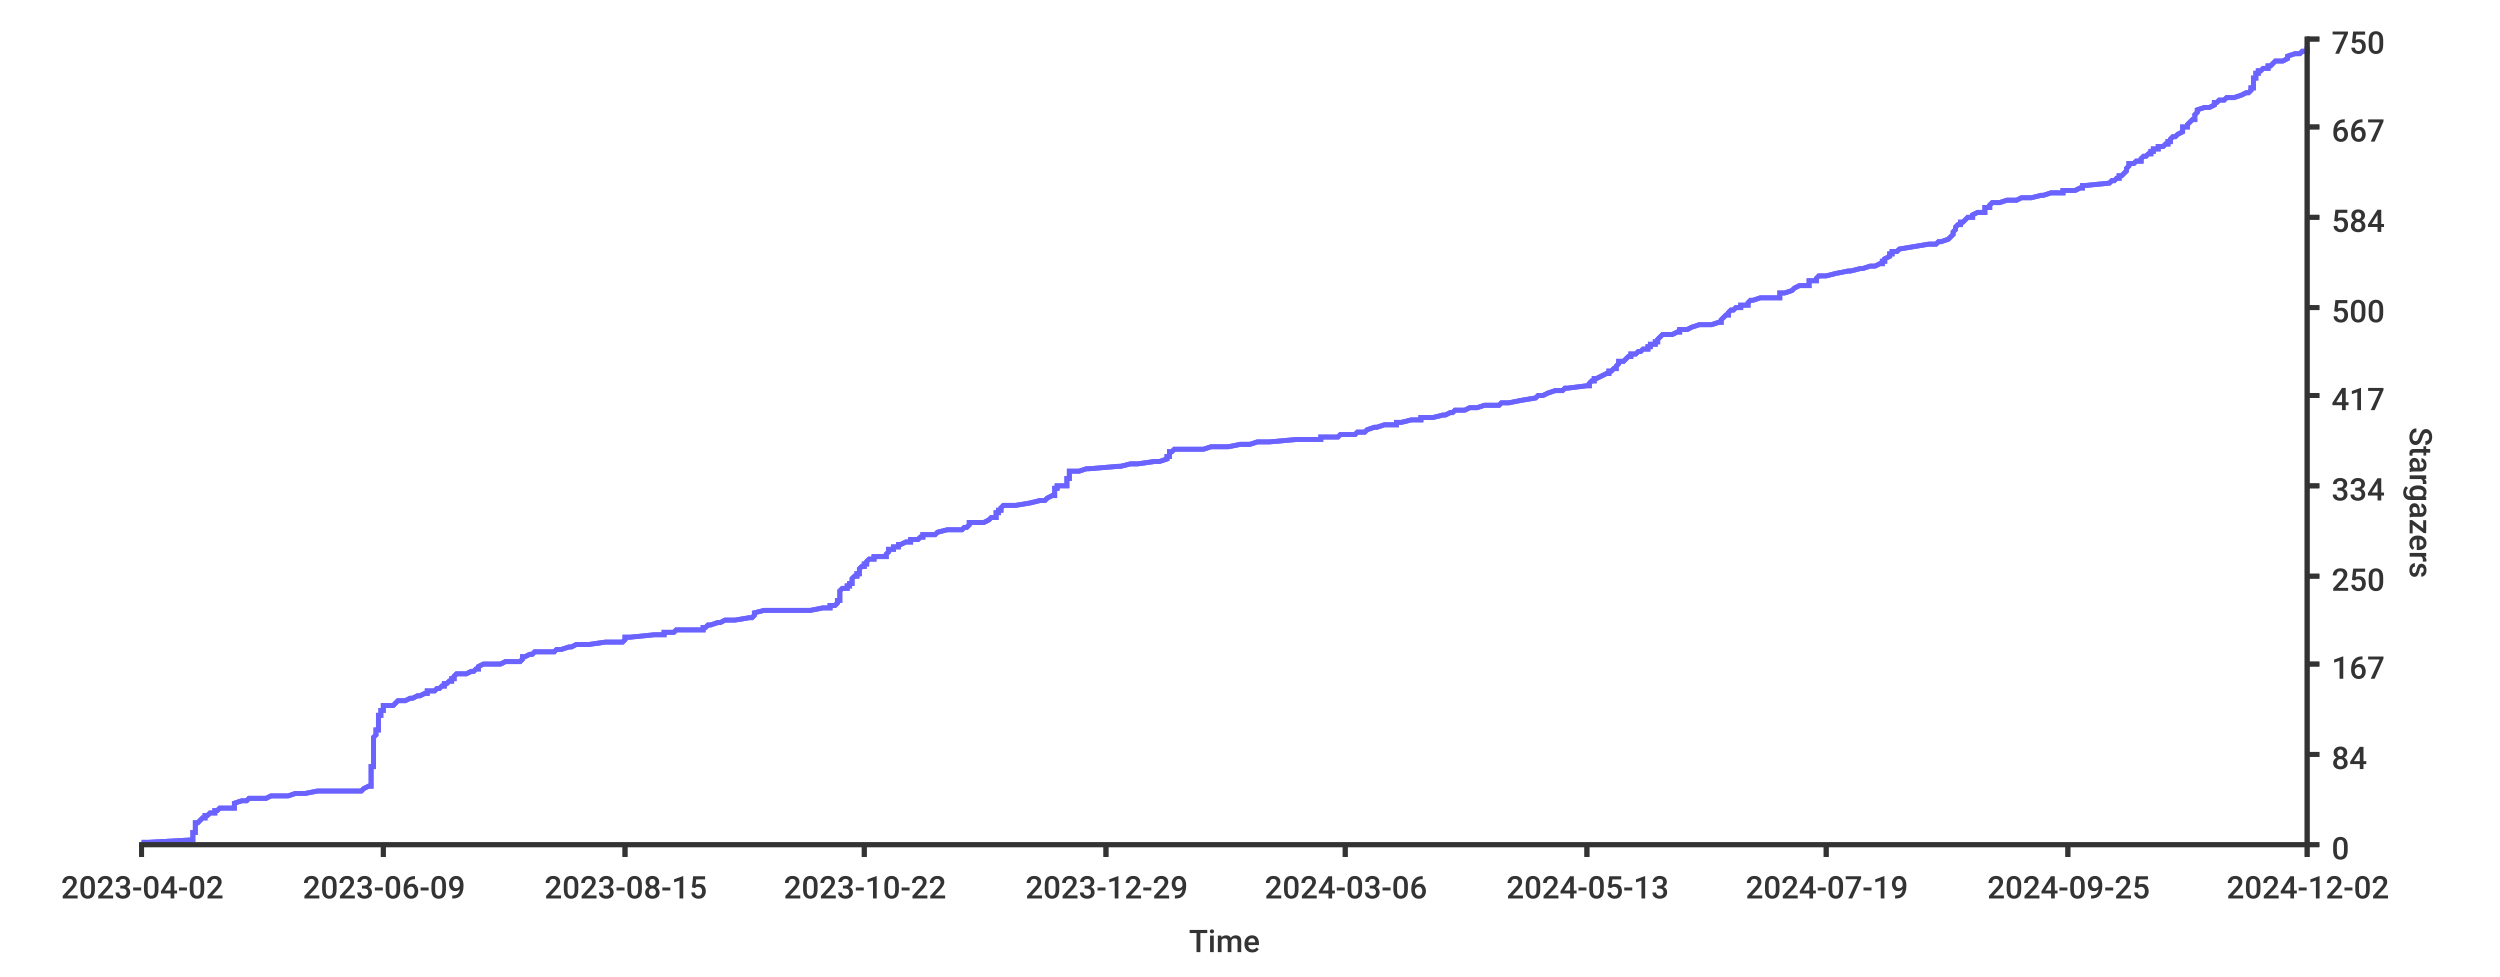
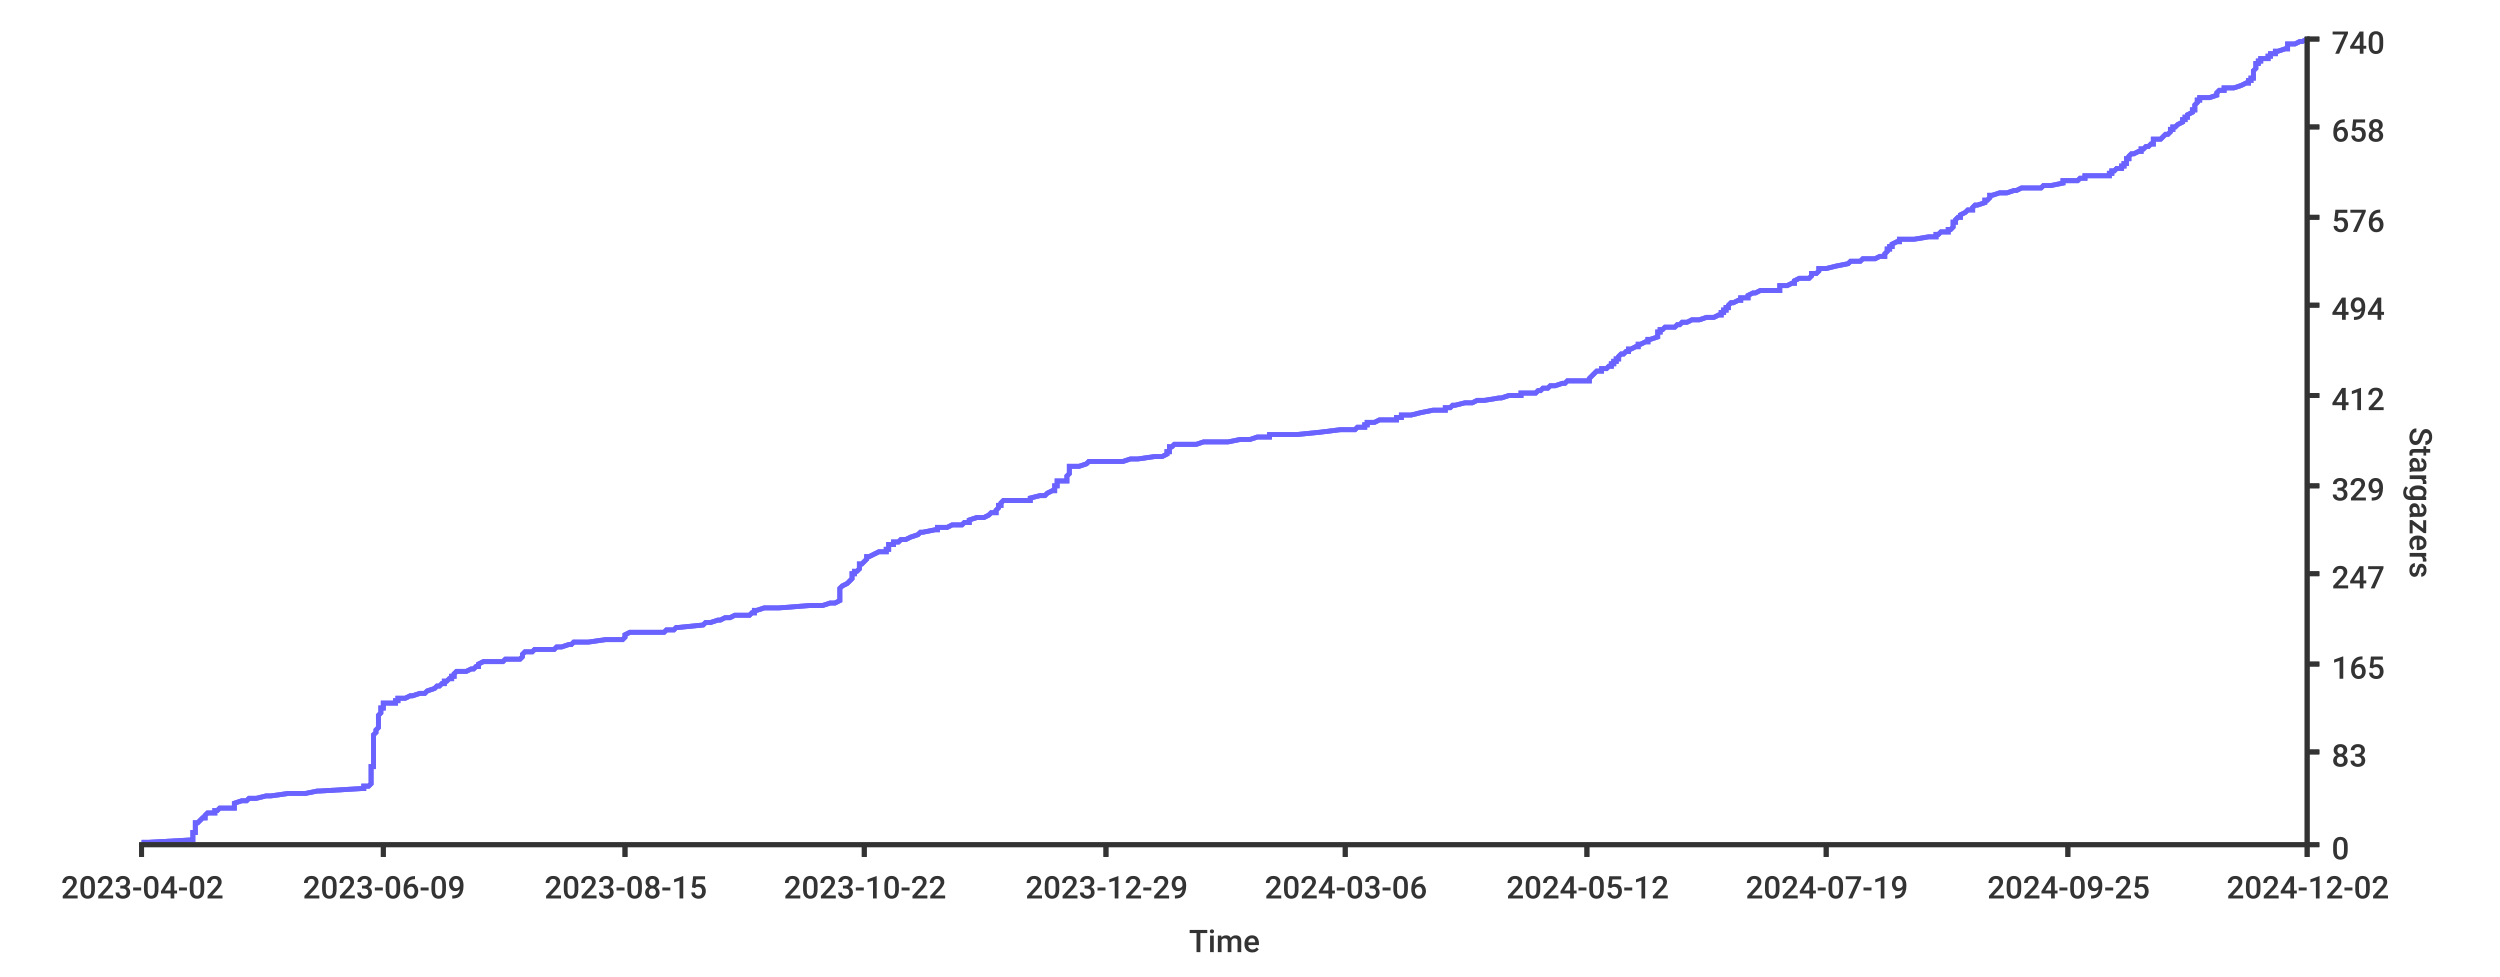
- <svg xmlns="http://www.w3.org/2000/svg" width="1024px" height="400px">
+ <svg xmlns="http://www.w3.org/2000/svg" height="400px" width="1024px">
  <style type="text/css">
path { fill: none; stroke: rgb(51,51,51); }
path.series { stroke: #6b63ff; }
rect.background { fill: rgb(255,255,255); stroke: none; }

text {
	stroke-width: 0;
	stroke: none;
	fill: rgba(51,51,51,1.0);
	font-size: 12.8px;
	font-family: 'Roboto Medium', sans-serif;
}
</style>
-   <rect width="1024px" height="400px" class="background" rx="8" x="0" y="0" />
-   <rect x="0" y="0" width="1024px" height="400px" class="background" rx="8" />
-   <path stroke-width="2" class="series" d="M 58 345 L 61 345 L 79 344 L 79 344 L 79 343 L 79 343 L 79 342 L 79 342 L 79 342 L 79 341 L 80 341 L 80 340 L 80 340 L 80 339 L 80 339 L 80 338 L 80 338 L 80 338 L 80 337 L 81 337 L 82 336 L 82 336 L 83 335 L 84 335 L 84 335 L 84 334 L 85 334 L 86 333 L 88 333 L 88 332 L 89 332 L 90 331 L 96 331 L 96 331 L 96 330 L 96 330 L 96 329 L 96 329 L 99 328 L 101 328 L 102 327 L 104 327 L 109 327 L 111 326 L 118 326 L 121 325 L 125 325 L 130 324 L 131 324 L 148 324 L 149 323 L 149 323 L 151 322 L 152 322 L 152 321 L 152 321 L 152 320 L 152 320 L 152 320 L 152 319 L 152 319 L 152 318 L 152 318 L 152 317 L 152 317 L 152 316 L 152 316 L 152 316 L 152 315 L 152 315 L 152 314 L 153 314 L 153 313 L 153 313 L 153 313 L 153 312 L 153 312 L 153 311 L 153 311 L 153 310 L 153 310 L 153 309 L 153 309 L 153 309 L 153 308 L 153 308 L 153 307 L 153 307 L 153 306 L 153 306 L 153 305 L 153 305 L 153 305 L 153 304 L 153 304 L 153 303 L 153 303 L 153 302 L 153 302 L 153 302 L 154 301 L 154 301 L 154 300 L 154 300 L 154 299 L 155 299 L 155 298 L 155 298 L 155 298 L 155 297 L 155 297 L 155 296 L 155 296 L 155 295 L 155 295 L 155 294 L 155 294 L 155 294 L 155 293 L 156 293 L 156 292 L 156 292 L 156 291 L 156 291 L 157 291 L 157 290 L 157 290 L 157 289 L 161 289 L 162 288 L 162 288 L 163 287 L 163 287 L 166 287 L 168 286 L 169 286 L 171 285 L 172 285 L 174 284 L 175 284 L 175 283 L 178 283 L 178 283 L 179 282 L 180 282 L 181 281 L 182 281 L 182 280 L 182 280 L 183 280 L 184 279 L 185 279 L 185 278 L 186 278 L 186 277 L 186 277 L 187 276 L 189 276 L 191 276 L 193 275 L 194 275 L 195 274 L 196 274 L 196 273 L 196 273 L 198 272 L 205 272 L 205 272 L 207 271 L 213 271 L 214 270 L 214 270 L 214 269 L 214 269 L 215 269 L 217 268 L 218 268 L 219 267 L 227 267 L 228 266 L 230 266 L 233 265 L 234 265 L 234 265 L 236 264 L 241 264 L 248 263 L 255 263 L 256 262 L 256 262 L 256 261 L 256 261 L 258 261 L 268 260 L 272 260 L 272 259 L 276 259 L 277 258 L 278 258 L 288 258 L 288 257 L 289 257 L 290 256 L 291 256 L 294 255 L 295 255 L 297 254 L 299 254 L 301 254 L 307 253 L 308 253 L 309 252 L 309 252 L 309 251 L 309 251 L 313 250 L 319 250 L 332 250 L 337 249 L 340 249 L 340 248 L 342 248 L 343 247 L 343 247 L 343 247 L 343 246 L 344 246 L 344 245 L 344 245 L 344 244 L 344 244 L 344 243 L 344 243 L 344 243 L 344 242 L 344 242 L 345 241 L 347 241 L 347 240 L 348 240 L 348 239 L 348 239 L 349 239 L 349 238 L 349 238 L 349 237 L 349 237 L 350 236 L 350 236 L 351 236 L 351 235 L 352 235 L 352 234 L 352 234 L 352 233 L 352 233 L 353 232 L 354 232 L 354 232 L 354 231 L 355 231 L 355 230 L 355 230 L 356 229 L 358 229 L 358 228 L 360 228 L 363 228 L 363 227 L 363 227 L 364 226 L 364 226 L 364 225 L 364 225 L 366 225 L 366 224 L 368 224 L 368 223 L 369 223 L 371 222 L 373 222 L 373 221 L 376 221 L 376 221 L 377 220 L 378 220 L 378 219 L 383 219 L 384 218 L 384 218 L 388 217 L 390 217 L 394 217 L 395 216 L 396 216 L 397 215 L 397 215 L 397 214 L 400 214 L 403 214 L 405 213 L 405 213 L 406 212 L 408 212 L 408 211 L 408 211 L 408 210 L 408 210 L 409 210 L 409 209 L 410 209 L 410 208 L 410 208 L 411 207 L 416 207 L 422 206 L 422 206 L 422 206 L 426 205 L 428 205 L 429 204 L 429 204 L 431 203 L 432 203 L 432 203 L 432 202 L 432 202 L 432 201 L 432 201 L 432 200 L 433 200 L 433 199 L 434 199 L 437 199 L 437 198 L 437 198 L 437 197 L 437 197 L 437 196 L 438 196 L 438 195 L 438 195 L 438 195 L 438 194 L 438 194 L 438 193 L 442 193 L 445 192 L 445 192 L 446 192 L 458 191 L 459 191 L 463 190 L 466 190 L 473 189 L 475 189 L 478 188 L 478 188 L 478 188 L 478 187 L 479 187 L 479 186 L 479 186 L 479 185 L 480 185 L 481 184 L 490 184 L 493 184 L 496 183 L 503 183 L 508 182 L 512 182 L 515 181 L 520 181 L 520 181 L 531 180 L 541 180 L 541 179 L 548 179 L 549 178 L 555 178 L 556 177 L 559 177 L 559 177 L 560 176 L 560 176 L 563 175 L 564 175 L 567 174 L 572 174 L 572 173 L 574 173 L 574 173 L 578 172 L 582 172 L 582 171 L 587 171 L 591 170 L 592 170 L 592 170 L 594 169 L 595 169 L 596 168 L 600 168 L 602 167 L 605 167 L 608 166 L 608 166 L 614 166 L 615 165 L 618 165 L 623 164 L 623 164 L 629 163 L 629 163 L 630 162 L 631 162 L 632 162 L 634 161 L 634 161 L 637 160 L 640 160 L 641 159 L 641 159 L 642 159 L 650 158 L 651 158 L 651 157 L 651 157 L 652 156 L 653 156 L 653 155 L 653 155 L 654 155 L 656 154 L 656 154 L 658 153 L 659 153 L 659 152 L 660 152 L 661 151 L 661 151 L 662 151 L 662 150 L 662 150 L 663 149 L 663 149 L 663 148 L 664 148 L 665 148 L 666 147 L 666 147 L 667 146 L 668 146 L 668 145 L 670 145 L 671 144 L 671 144 L 672 144 L 673 143 L 675 143 L 675 142 L 676 142 L 676 141 L 678 141 L 678 140 L 678 140 L 679 140 L 679 139 L 679 139 L 680 138 L 680 138 L 681 137 L 682 137 L 685 137 L 687 136 L 688 136 L 688 135 L 691 135 L 693 134 L 693 134 L 696 133 L 699 133 L 701 133 L 704 132 L 705 132 L 705 131 L 705 131 L 706 130 L 706 130 L 707 129 L 707 129 L 708 129 L 708 128 L 708 128 L 709 127 L 710 127 L 711 126 L 711 126 L 713 126 L 713 125 L 716 125 L 716 124 L 716 124 L 717 123 L 718 123 L 721 122 L 724 122 L 729 122 L 729 121 L 729 121 L 729 120 L 731 120 L 734 119 L 734 119 L 735 118 L 735 118 L 735 118 L 737 117 L 741 117 L 741 116 L 741 116 L 741 115 L 744 115 L 744 115 L 744 114 L 744 114 L 745 113 L 748 113 L 752 112 L 752 112 L 757 111 L 757 111 L 758 111 L 762 110 L 763 110 L 766 109 L 768 109 L 770 108 L 771 108 L 771 107 L 772 107 L 772 107 L 772 106 L 772 106 L 774 105 L 774 105 L 774 104 L 775 104 L 775 104 L 775 103 L 777 103 L 778 102 L 778 102 L 784 101 L 784 101 L 790 100 L 793 100 L 793 100 L 794 99 L 795 99 L 798 98 L 798 98 L 799 97 L 799 97 L 800 96 L 800 96 L 800 96 L 800 95 L 800 95 L 801 94 L 801 94 L 801 93 L 801 93 L 802 92 L 803 92 L 803 92 L 803 91 L 804 91 L 805 90 L 805 90 L 806 89 L 807 89 L 808 89 L 808 88 L 808 88 L 810 87 L 813 87 L 813 86 L 813 86 L 813 85 L 813 85 L 815 85 L 815 84 L 815 84 L 816 83 L 819 83 L 822 82 L 825 82 L 826 82 L 828 81 L 832 81 L 836 80 L 837 80 L 840 79 L 845 79 L 845 78 L 845 78 L 850 78 L 852 77 L 853 77 L 853 76 L 854 76 L 864 75 L 864 75 L 865 74 L 865 74 L 866 74 L 867 73 L 868 73 L 868 72 L 869 72 L 870 71 L 870 71 L 870 71 L 871 70 L 871 70 L 871 69 L 871 69 L 872 68 L 872 68 L 872 67 L 873 67 L 874 67 L 875 66 L 877 66 L 877 65 L 877 65 L 878 64 L 879 64 L 880 63 L 880 63 L 881 63 L 881 62 L 882 62 L 882 61 L 884 61 L 884 60 L 886 60 L 886 60 L 887 59 L 888 59 L 888 58 L 889 58 L 889 57 L 889 57 L 890 56 L 890 56 L 891 56 L 892 55 L 892 55 L 894 54 L 894 54 L 894 53 L 894 53 L 894 52 L 895 52 L 896 52 L 896 51 L 896 51 L 897 50 L 897 50 L 898 49 L 898 49 L 899 49 L 899 48 L 899 48 L 899 47 L 899 47 L 900 46 L 900 46 L 900 45 L 900 45 L 900 45 L 903 44 L 905 44 L 907 43 L 907 43 L 907 42 L 908 42 L 909 41 L 910 41 L 911 41 L 912 40 L 915 40 L 918 39 L 918 39 L 920 38 L 921 38 L 921 38 L 922 37 L 922 37 L 922 36 L 923 36 L 923 35 L 923 35 L 923 34 L 923 34 L 923 34 L 923 33 L 923 33 L 923 32 L 924 32 L 924 31 L 924 31 L 924 30 L 925 30 L 925 30 L 925 29 L 926 29 L 927 28 L 929 28 L 929 27 L 930 27 L 930 27 L 931 26 L 931 26 L 932 25 L 935 25 L 937 24 L 937 24 L 937 23 L 937 23 L 937 23 L 940 22 L 942 22 L 943 21 L 945 21 L 945 20 L 945 20 L 945 19" />
-   <path d="M 58 345 L 61 345 L 79 344 L 79 344 L 79 343 L 79 343 L 79 342 L 79 342 L 79 342 L 79 341 L 80 341 L 80 340 L 80 340 L 80 339 L 80 339 L 80 338 L 80 338 L 80 338 L 80 337 L 81 337 L 82 336 L 82 336 L 83 335 L 84 335 L 84 335 L 84 334 L 85 334 L 86 333 L 88 333 L 88 332 L 89 332 L 90 331 L 96 331 L 96 331 L 96 330 L 96 330 L 96 329 L 96 329 L 99 328 L 101 328 L 102 327 L 104 327 L 109 327 L 111 326 L 118 326 L 121 325 L 125 325 L 130 324 L 131 324 L 148 324 L 149 323 L 149 323 L 151 322 L 152 322 L 152 321 L 152 321 L 152 320 L 152 320 L 152 320 L 152 319 L 152 319 L 152 318 L 152 318 L 152 317 L 152 317 L 152 316 L 152 316 L 152 316 L 152 315 L 152 315 L 152 314 L 153 314 L 153 313 L 153 313 L 153 313 L 153 312 L 153 312 L 153 311 L 153 311 L 153 310 L 153 310 L 153 309 L 153 309 L 153 309 L 153 308 L 153 308 L 153 307 L 153 307 L 153 306 L 153 306 L 153 305 L 153 305 L 153 305 L 153 304 L 153 304 L 153 303 L 153 303 L 153 302 L 153 302 L 153 302 L 154 301 L 154 301 L 154 300 L 154 300 L 154 299 L 155 299 L 155 298 L 155 298 L 155 298 L 155 297 L 155 297 L 155 296 L 155 296 L 155 295 L 155 295 L 155 294 L 155 294 L 155 294 L 155 293 L 156 293 L 156 292 L 156 292 L 156 291 L 156 291 L 157 291 L 157 290 L 157 290 L 157 289 L 161 289 L 162 288 L 162 288 L 163 287 L 163 287 L 166 287 L 168 286 L 169 286 L 171 285 L 172 285 L 174 284 L 175 284 L 175 283 L 178 283 L 178 283 L 179 282 L 180 282 L 181 281 L 182 281 L 182 280 L 182 280 L 183 280 L 184 279 L 185 279 L 185 278 L 186 278 L 186 277 L 186 277 L 187 276 L 189 276 L 191 276 L 193 275 L 194 275 L 195 274 L 196 274 L 196 273 L 196 273 L 198 272 L 205 272 L 205 272 L 207 271 L 213 271 L 214 270 L 214 270 L 214 269 L 214 269 L 215 269 L 217 268 L 218 268 L 219 267 L 227 267 L 228 266 L 230 266 L 233 265 L 234 265 L 234 265 L 236 264 L 241 264 L 248 263 L 255 263 L 256 262 L 256 262 L 256 261 L 256 261 L 258 261 L 268 260 L 272 260 L 272 259 L 276 259 L 277 258 L 278 258 L 288 258 L 288 257 L 289 257 L 290 256 L 291 256 L 294 255 L 295 255 L 297 254 L 299 254 L 301 254 L 307 253 L 308 253 L 309 252 L 309 252 L 309 251 L 309 251 L 313 250 L 319 250 L 332 250 L 337 249 L 340 249 L 340 248 L 342 248 L 343 247 L 343 247 L 343 247 L 343 246 L 344 246 L 344 245 L 344 245 L 344 244 L 344 244 L 344 243 L 344 243 L 344 243 L 344 242 L 344 242 L 345 241 L 347 241 L 347 240 L 348 240 L 348 239 L 348 239 L 349 239 L 349 238 L 349 238 L 349 237 L 349 237 L 350 236 L 350 236 L 351 236 L 351 235 L 352 235 L 352 234 L 352 234 L 352 233 L 352 233 L 353 232 L 354 232 L 354 232 L 354 231 L 355 231 L 355 230 L 355 230 L 356 229 L 358 229 L 358 228 L 360 228 L 363 228 L 363 227 L 363 227 L 364 226 L 364 226 L 364 225 L 364 225 L 366 225 L 366 224 L 368 224 L 368 223 L 369 223 L 371 222 L 373 222 L 373 221 L 376 221 L 376 221 L 377 220 L 378 220 L 378 219 L 383 219 L 384 218 L 384 218 L 388 217 L 390 217 L 394 217 L 395 216 L 396 216 L 397 215 L 397 215 L 397 214 L 400 214 L 403 214 L 405 213 L 405 213 L 406 212 L 408 212 L 408 211 L 408 211 L 408 210 L 408 210 L 409 210 L 409 209 L 410 209 L 410 208 L 410 208 L 411 207 L 416 207 L 422 206 L 422 206 L 422 206 L 426 205 L 428 205 L 429 204 L 429 204 L 431 203 L 432 203 L 432 203 L 432 202 L 432 202 L 432 201 L 432 201 L 432 200 L 433 200 L 433 199 L 434 199 L 437 199 L 437 198 L 437 198 L 437 197 L 437 197 L 437 196 L 438 196 L 438 195 L 438 195 L 438 195 L 438 194 L 438 194 L 438 193 L 442 193 L 445 192 L 445 192 L 446 192 L 458 191 L 459 191 L 463 190 L 466 190 L 473 189 L 475 189 L 478 188 L 478 188 L 478 188 L 478 187 L 479 187 L 479 186 L 479 186 L 479 185 L 480 185 L 481 184 L 490 184 L 493 184 L 496 183 L 503 183 L 508 182 L 512 182 L 515 181 L 520 181 L 520 181 L 531 180 L 541 180 L 541 179 L 548 179 L 549 178 L 555 178 L 556 177 L 559 177 L 559 177 L 560 176 L 560 176 L 563 175 L 564 175 L 567 174 L 572 174 L 572 173 L 574 173 L 574 173 L 578 172 L 582 172 L 582 171 L 587 171 L 591 170 L 592 170 L 592 170 L 594 169 L 595 169 L 596 168 L 600 168 L 602 167 L 605 167 L 608 166 L 608 166 L 614 166 L 615 165 L 618 165 L 623 164 L 623 164 L 629 163 L 629 163 L 630 162 L 631 162 L 632 162 L 634 161 L 634 161 L 637 160 L 640 160 L 641 159 L 641 159 L 642 159 L 650 158 L 651 158 L 651 157 L 651 157 L 652 156 L 653 156 L 653 155 L 653 155 L 654 155 L 656 154 L 656 154 L 658 153 L 659 153 L 659 152 L 660 152 L 661 151 L 661 151 L 662 151 L 662 150 L 662 150 L 663 149 L 663 149 L 663 148 L 664 148 L 665 148 L 666 147 L 666 147 L 667 146 L 668 146 L 668 145 L 670 145 L 671 144 L 671 144 L 672 144 L 673 143 L 675 143 L 675 142 L 676 142 L 676 141 L 678 141 L 678 140 L 678 140 L 679 140 L 679 139 L 679 139 L 680 138 L 680 138 L 681 137 L 682 137 L 685 137 L 687 136 L 688 136 L 688 135 L 691 135 L 693 134 L 693 134 L 696 133 L 699 133 L 701 133 L 704 132 L 705 132 L 705 131 L 705 131 L 706 130 L 706 130 L 707 129 L 707 129 L 708 129 L 708 128 L 708 128 L 709 127 L 710 127 L 711 126 L 711 126 L 713 126 L 713 125 L 716 125 L 716 124 L 716 124 L 717 123 L 718 123 L 721 122 L 724 122 L 729 122 L 729 121 L 729 121 L 729 120 L 731 120 L 734 119 L 734 119 L 735 118 L 735 118 L 735 118 L 737 117 L 741 117 L 741 116 L 741 116 L 741 115 L 744 115 L 744 115 L 744 114 L 744 114 L 745 113 L 748 113 L 752 112 L 752 112 L 757 111 L 757 111 L 758 111 L 762 110 L 763 110 L 766 109 L 768 109 L 770 108 L 771 108 L 771 107 L 772 107 L 772 107 L 772 106 L 772 106 L 774 105 L 774 105 L 774 104 L 775 104 L 775 104 L 775 103 L 777 103 L 778 102 L 778 102 L 784 101 L 784 101 L 790 100 L 793 100 L 793 100 L 794 99 L 795 99 L 798 98 L 798 98 L 799 97 L 799 97 L 800 96 L 800 96 L 800 96 L 800 95 L 800 95 L 801 94 L 801 94 L 801 93 L 801 93 L 802 92 L 803 92 L 803 92 L 803 91 L 804 91 L 805 90 L 805 90 L 806 89 L 807 89 L 808 89 L 808 88 L 808 88 L 810 87 L 813 87 L 813 86 L 813 86 L 813 85 L 813 85 L 815 85 L 815 84 L 815 84 L 816 83 L 819 83 L 822 82 L 825 82 L 826 82 L 828 81 L 832 81 L 836 80 L 837 80 L 840 79 L 845 79 L 845 78 L 845 78 L 850 78 L 852 77 L 853 77 L 853 76 L 854 76 L 864 75 L 864 75 L 865 74 L 865 74 L 866 74 L 867 73 L 868 73 L 868 72 L 869 72 L 870 71 L 870 71 L 870 71 L 871 70 L 871 70 L 871 69 L 871 69 L 872 68 L 872 68 L 872 67 L 873 67 L 874 67 L 875 66 L 877 66 L 877 65 L 877 65 L 878 64 L 879 64 L 880 63 L 880 63 L 881 63 L 881 62 L 882 62 L 882 61 L 884 61 L 884 60 L 886 60 L 886 60 L 887 59 L 888 59 L 888 58 L 889 58 L 889 57 L 889 57 L 890 56 L 890 56 L 891 56 L 892 55 L 892 55 L 894 54 L 894 54 L 894 53 L 894 53 L 894 52 L 895 52 L 896 52 L 896 51 L 896 51 L 897 50 L 897 50 L 898 49 L 898 49 L 899 49 L 899 48 L 899 48 L 899 47 L 899 47 L 900 46 L 900 46 L 900 45 L 900 45 L 900 45 L 903 44 L 905 44 L 907 43 L 907 43 L 907 42 L 908 42 L 909 41 L 910 41 L 911 41 L 912 40 L 915 40 L 918 39 L 918 39 L 920 38 L 921 38 L 921 38 L 922 37 L 922 37 L 922 36 L 923 36 L 923 35 L 923 35 L 923 34 L 923 34 L 923 34 L 923 33 L 923 33 L 923 32 L 924 32 L 924 31 L 924 31 L 924 30 L 925 30 L 925 30 L 925 29 L 926 29 L 927 28 L 929 28 L 929 27 L 930 27 L 930 27 L 931 26 L 931 26 L 932 25 L 935 25 L 937 24 L 937 24 L 937 23 L 937 23 L 937 23 L 940 22 L 942 22 L 943 21 L 945 21 L 945 20 L 945 20 L 945 19" stroke-width="2" class="series" />
+   <rect height="400px" class="background" rx="8" x="0" y="0" width="1024px" />
+   <rect height="400px" class="background" rx="8" x="0" y="0" width="1024px" />
+   <path class="series" d="M 58 345 L 61 345 L 79 344 L 79 344 L 79 343 L 79 343 L 79 342 L 79 342 L 79 341 L 79 341 L 80 341 L 80 340 L 80 340 L 80 339 L 80 339 L 80 338 L 80 338 L 80 337 L 80 337 L 81 337 L 82 336 L 82 336 L 83 335 L 84 335 L 84 334 L 84 334 L 85 333 L 86 333 L 88 333 L 88 332 L 89 332 L 90 331 L 96 331 L 96 330 L 96 330 L 96 329 L 96 329 L 96 329 L 99 328 L 101 328 L 102 327 L 105 327 L 109 326 L 111 326 L 118 325 L 121 325 L 125 325 L 130 324 L 131 324 L 148 323 L 149 323 L 149 322 L 151 322 L 152 321 L 152 321 L 152 321 L 152 320 L 152 320 L 152 319 L 152 319 L 152 318 L 152 318 L 152 317 L 152 317 L 152 317 L 152 316 L 152 316 L 152 315 L 152 315 L 152 314 L 153 314 L 153 313 L 153 313 L 153 313 L 153 312 L 153 312 L 153 311 L 153 311 L 153 310 L 153 310 L 153 309 L 153 309 L 153 308 L 153 308 L 153 308 L 153 307 L 153 307 L 153 306 L 153 306 L 153 305 L 153 305 L 153 304 L 153 304 L 153 304 L 153 303 L 153 303 L 153 302 L 153 302 L 153 301 L 153 301 L 154 300 L 154 300 L 154 300 L 154 299 L 154 299 L 155 298 L 155 298 L 155 297 L 155 297 L 155 296 L 155 296 L 155 296 L 155 295 L 155 295 L 155 294 L 155 294 L 155 293 L 155 293 L 156 292 L 156 292 L 156 292 L 156 291 L 156 291 L 156 290 L 157 290 L 157 289 L 157 289 L 157 288 L 161 288 L 162 288 L 162 287 L 163 287 L 163 286 L 166 286 L 168 285 L 169 285 L 172 284 L 172 284 L 174 284 L 175 283 L 175 283 L 178 282 L 178 282 L 179 281 L 180 281 L 181 280 L 182 280 L 182 280 L 182 279 L 183 279 L 184 278 L 185 278 L 185 277 L 186 277 L 186 276 L 186 276 L 187 275 L 189 275 L 191 275 L 193 274 L 194 274 L 195 273 L 196 273 L 196 272 L 196 272 L 198 271 L 205 271 L 206 271 L 207 270 L 213 270 L 214 269 L 214 269 L 214 268 L 214 268 L 215 267 L 217 267 L 218 267 L 219 266 L 227 266 L 228 265 L 230 265 L 233 264 L 234 264 L 235 263 L 236 263 L 241 263 L 248 262 L 255 262 L 256 261 L 256 261 L 256 260 L 256 260 L 258 259 L 268 259 L 272 259 L 273 258 L 276 258 L 277 257 L 278 257 L 288 256 L 288 256 L 289 255 L 290 255 L 291 255 L 294 254 L 295 254 L 297 253 L 299 253 L 301 252 L 307 252 L 308 251 L 309 251 L 309 251 L 309 250 L 310 250 L 313 249 L 319 249 L 332 248 L 337 248 L 340 247 L 340 247 L 342 247 L 344 246 L 344 246 L 344 245 L 344 245 L 344 244 L 344 244 L 344 243 L 344 243 L 344 242 L 344 242 L 344 242 L 344 241 L 344 241 L 345 240 L 345 240 L 347 239 L 347 239 L 348 238 L 348 238 L 348 238 L 349 237 L 349 237 L 349 236 L 349 236 L 349 235 L 350 235 L 350 234 L 351 234 L 351 234 L 352 233 L 352 233 L 352 232 L 352 232 L 352 231 L 353 231 L 354 230 L 354 230 L 354 230 L 355 229 L 355 229 L 355 228 L 356 228 L 358 227 L 358 227 L 360 226 L 363 226 L 363 226 L 363 225 L 364 225 L 364 224 L 364 224 L 364 223 L 366 223 L 366 222 L 368 222 L 368 222 L 369 221 L 371 221 L 373 220 L 373 220 L 376 219 L 376 219 L 377 218 L 378 218 L 378 218 L 383 217 L 384 217 L 384 216 L 388 216 L 390 215 L 394 215 L 395 214 L 396 214 L 397 214 L 397 213 L 397 213 L 400 212 L 403 212 L 405 211 L 405 211 L 406 210 L 408 210 L 408 209 L 408 209 L 408 209 L 409 208 L 409 208 L 409 207 L 410 207 L 410 206 L 410 206 L 411 205 L 416 205 L 422 205 L 422 204 L 422 204 L 426 203 L 428 203 L 429 202 L 429 202 L 431 201 L 432 201 L 432 201 L 432 200 L 432 200 L 432 199 L 433 199 L 433 198 L 433 198 L 433 197 L 434 197 L 437 197 L 437 196 L 437 196 L 437 195 L 437 195 L 438 194 L 438 194 L 438 193 L 438 193 L 438 193 L 438 192 L 438 192 L 438 191 L 442 191 L 445 190 L 445 190 L 446 189 L 458 189 L 460 189 L 463 188 L 466 188 L 473 187 L 476 187 L 478 186 L 478 186 L 478 185 L 478 185 L 479 185 L 479 184 L 479 184 L 479 183 L 480 183 L 481 182 L 490 182 L 493 181 L 496 181 L 503 181 L 508 180 L 512 180 L 515 179 L 520 179 L 520 178 L 531 178 L 541 177 L 541 177 L 549 176 L 549 176 L 555 176 L 556 175 L 559 175 L 559 174 L 560 174 L 560 173 L 563 173 L 565 172 L 567 172 L 572 172 L 572 171 L 574 171 L 574 170 L 578 170 L 582 169 L 582 169 L 587 168 L 591 168 L 592 168 L 592 167 L 594 167 L 595 166 L 596 166 L 600 165 L 603 165 L 605 164 L 608 164 L 608 164 L 614 163 L 615 163 L 618 162 L 623 162 L 623 161 L 629 161 L 630 160 L 630 160 L 631 160 L 632 159 L 634 159 L 635 158 L 637 158 L 640 157 L 641 157 L 642 156 L 642 156 L 651 156 L 651 155 L 651 155 L 652 154 L 652 154 L 653 153 L 653 153 L 654 152 L 654 152 L 656 152 L 656 151 L 658 151 L 659 150 L 660 150 L 660 149 L 661 149 L 661 148 L 662 148 L 662 148 L 662 147 L 663 147 L 663 146 L 663 146 L 664 145 L 665 145 L 666 144 L 667 144 L 667 143 L 668 143 L 668 143 L 670 142 L 671 142 L 671 141 L 672 141 L 674 140 L 675 140 L 675 139 L 676 139 L 676 139 L 679 138 L 679 138 L 679 137 L 679 137 L 679 136 L 680 136 L 680 135 L 680 135 L 681 135 L 682 134 L 686 134 L 687 133 L 688 133 L 689 132 L 691 132 L 693 131 L 694 131 L 696 131 L 699 130 L 702 130 L 704 129 L 705 129 L 705 128 L 706 128 L 706 127 L 707 127 L 707 127 L 707 126 L 708 126 L 708 125 L 708 125 L 709 124 L 710 124 L 712 123 L 712 123 L 713 123 L 713 122 L 716 122 L 716 121 L 716 121 L 718 120 L 719 120 L 721 119 L 724 119 L 729 119 L 729 118 L 729 118 L 729 117 L 732 117 L 734 116 L 735 116 L 735 115 L 735 115 L 735 115 L 737 114 L 741 114 L 742 113 L 742 113 L 742 112 L 744 112 L 745 111 L 745 111 L 745 110 L 745 110 L 748 110 L 752 109 L 752 109 L 757 108 L 757 108 L 758 107 L 762 107 L 763 106 L 766 106 L 768 106 L 770 105 L 772 105 L 772 104 L 772 104 L 773 103 L 773 103 L 773 102 L 774 102 L 774 102 L 774 101 L 775 101 L 775 100 L 775 100 L 777 99 L 778 99 L 778 98 L 784 98 L 784 98 L 790 97 L 793 97 L 793 96 L 794 96 L 795 95 L 798 95 L 798 94 L 799 94 L 799 94 L 800 93 L 800 93 L 800 92 L 800 92 L 800 91 L 801 91 L 801 90 L 801 90 L 801 90 L 802 89 L 803 89 L 803 88 L 803 88 L 805 87 L 805 87 L 806 86 L 807 86 L 808 86 L 808 85 L 808 85 L 809 84 L 810 84 L 813 83 L 813 83 L 813 82 L 814 82 L 814 82 L 815 81 L 815 81 L 815 80 L 816 80 L 819 79 L 822 79 L 825 78 L 826 78 L 828 77 L 832 77 L 836 77 L 837 76 L 840 76 L 845 75 L 845 75 L 845 74 L 851 74 L 852 73 L 853 73 L 854 73 L 854 72 L 864 72 L 864 71 L 865 71 L 865 70 L 866 70 L 867 69 L 868 69 L 869 69 L 869 68 L 870 68 L 870 67 L 871 67 L 871 66 L 871 66 L 871 65 L 872 65 L 872 65 L 872 64 L 872 64 L 873 63 L 874 63 L 876 62 L 877 62 L 877 61 L 877 61 L 878 61 L 879 60 L 880 60 L 881 59 L 882 59 L 882 58 L 882 58 L 882 57 L 884 57 L 885 57 L 886 56 L 886 56 L 887 55 L 888 55 L 889 54 L 889 54 L 889 53 L 889 53 L 890 53 L 890 52 L 891 52 L 892 51 L 892 51 L 894 50 L 894 50 L 894 49 L 895 49 L 895 49 L 895 48 L 896 48 L 896 47 L 896 47 L 898 46 L 898 46 L 898 45 L 899 45 L 899 44 L 899 44 L 899 44 L 899 43 L 899 43 L 900 42 L 900 42 L 900 41 L 901 41 L 901 40 L 904 40 L 905 40 L 908 39 L 908 39 L 908 38 L 908 38 L 909 37 L 911 37 L 911 36 L 912 36 L 915 36 L 918 35 L 918 35 L 920 34 L 921 34 L 921 33 L 922 33 L 922 32 L 923 32 L 923 32 L 923 31 L 923 31 L 923 30 L 923 30 L 923 29 L 923 29 L 924 28 L 924 28 L 924 28 L 924 27 L 924 27 L 924 26 L 925 26 L 925 25 L 926 25 L 926 24 L 927 24 L 929 24 L 929 23 L 930 23 L 930 22 L 932 22 L 932 21 L 933 21 L 936 20 L 937 20 L 937 20 L 937 19 L 937 19 L 937 18 L 940 18 L 942 17 L 943 17 L 945 16 L 945 16 L 945 16" stroke-width="2" />
+   <path stroke-width="2" class="series" d="M 58 345 L 61 345 L 79 344 L 79 344 L 79 343 L 79 343 L 79 342 L 79 342 L 79 341 L 79 341 L 80 341 L 80 340 L 80 340 L 80 339 L 80 339 L 80 338 L 80 338 L 80 337 L 80 337 L 81 337 L 82 336 L 82 336 L 83 335 L 84 335 L 84 334 L 84 334 L 85 333 L 86 333 L 88 333 L 88 332 L 89 332 L 90 331 L 96 331 L 96 330 L 96 330 L 96 329 L 96 329 L 96 329 L 99 328 L 101 328 L 102 327 L 105 327 L 109 326 L 111 326 L 118 325 L 121 325 L 125 325 L 130 324 L 131 324 L 148 323 L 149 323 L 149 322 L 151 322 L 152 321 L 152 321 L 152 321 L 152 320 L 152 320 L 152 319 L 152 319 L 152 318 L 152 318 L 152 317 L 152 317 L 152 317 L 152 316 L 152 316 L 152 315 L 152 315 L 152 314 L 153 314 L 153 313 L 153 313 L 153 313 L 153 312 L 153 312 L 153 311 L 153 311 L 153 310 L 153 310 L 153 309 L 153 309 L 153 308 L 153 308 L 153 308 L 153 307 L 153 307 L 153 306 L 153 306 L 153 305 L 153 305 L 153 304 L 153 304 L 153 304 L 153 303 L 153 303 L 153 302 L 153 302 L 153 301 L 153 301 L 154 300 L 154 300 L 154 300 L 154 299 L 154 299 L 155 298 L 155 298 L 155 297 L 155 297 L 155 296 L 155 296 L 155 296 L 155 295 L 155 295 L 155 294 L 155 294 L 155 293 L 155 293 L 156 292 L 156 292 L 156 292 L 156 291 L 156 291 L 156 290 L 157 290 L 157 289 L 157 289 L 157 288 L 161 288 L 162 288 L 162 287 L 163 287 L 163 286 L 166 286 L 168 285 L 169 285 L 172 284 L 172 284 L 174 284 L 175 283 L 175 283 L 178 282 L 178 282 L 179 281 L 180 281 L 181 280 L 182 280 L 182 280 L 182 279 L 183 279 L 184 278 L 185 278 L 185 277 L 186 277 L 186 276 L 186 276 L 187 275 L 189 275 L 191 275 L 193 274 L 194 274 L 195 273 L 196 273 L 196 272 L 196 272 L 198 271 L 205 271 L 206 271 L 207 270 L 213 270 L 214 269 L 214 269 L 214 268 L 214 268 L 215 267 L 217 267 L 218 267 L 219 266 L 227 266 L 228 265 L 230 265 L 233 264 L 234 264 L 235 263 L 236 263 L 241 263 L 248 262 L 255 262 L 256 261 L 256 261 L 256 260 L 256 260 L 258 259 L 268 259 L 272 259 L 273 258 L 276 258 L 277 257 L 278 257 L 288 256 L 288 256 L 289 255 L 290 255 L 291 255 L 294 254 L 295 254 L 297 253 L 299 253 L 301 252 L 307 252 L 308 251 L 309 251 L 309 251 L 309 250 L 310 250 L 313 249 L 319 249 L 332 248 L 337 248 L 340 247 L 340 247 L 342 247 L 344 246 L 344 246 L 344 245 L 344 245 L 344 244 L 344 244 L 344 243 L 344 243 L 344 242 L 344 242 L 344 242 L 344 241 L 344 241 L 345 240 L 345 240 L 347 239 L 347 239 L 348 238 L 348 238 L 348 238 L 349 237 L 349 237 L 349 236 L 349 236 L 349 235 L 350 235 L 350 234 L 351 234 L 351 234 L 352 233 L 352 233 L 352 232 L 352 232 L 352 231 L 353 231 L 354 230 L 354 230 L 354 230 L 355 229 L 355 229 L 355 228 L 356 228 L 358 227 L 358 227 L 360 226 L 363 226 L 363 226 L 363 225 L 364 225 L 364 224 L 364 224 L 364 223 L 366 223 L 366 222 L 368 222 L 368 222 L 369 221 L 371 221 L 373 220 L 373 220 L 376 219 L 376 219 L 377 218 L 378 218 L 378 218 L 383 217 L 384 217 L 384 216 L 388 216 L 390 215 L 394 215 L 395 214 L 396 214 L 397 214 L 397 213 L 397 213 L 400 212 L 403 212 L 405 211 L 405 211 L 406 210 L 408 210 L 408 209 L 408 209 L 408 209 L 409 208 L 409 208 L 409 207 L 410 207 L 410 206 L 410 206 L 411 205 L 416 205 L 422 205 L 422 204 L 422 204 L 426 203 L 428 203 L 429 202 L 429 202 L 431 201 L 432 201 L 432 201 L 432 200 L 432 200 L 432 199 L 433 199 L 433 198 L 433 198 L 433 197 L 434 197 L 437 197 L 437 196 L 437 196 L 437 195 L 437 195 L 438 194 L 438 194 L 438 193 L 438 193 L 438 193 L 438 192 L 438 192 L 438 191 L 442 191 L 445 190 L 445 190 L 446 189 L 458 189 L 460 189 L 463 188 L 466 188 L 473 187 L 476 187 L 478 186 L 478 186 L 478 185 L 478 185 L 479 185 L 479 184 L 479 184 L 479 183 L 480 183 L 481 182 L 490 182 L 493 181 L 496 181 L 503 181 L 508 180 L 512 180 L 515 179 L 520 179 L 520 178 L 531 178 L 541 177 L 541 177 L 549 176 L 549 176 L 555 176 L 556 175 L 559 175 L 559 174 L 560 174 L 560 173 L 563 173 L 565 172 L 567 172 L 572 172 L 572 171 L 574 171 L 574 170 L 578 170 L 582 169 L 582 169 L 587 168 L 591 168 L 592 168 L 592 167 L 594 167 L 595 166 L 596 166 L 600 165 L 603 165 L 605 164 L 608 164 L 608 164 L 614 163 L 615 163 L 618 162 L 623 162 L 623 161 L 629 161 L 630 160 L 630 160 L 631 160 L 632 159 L 634 159 L 635 158 L 637 158 L 640 157 L 641 157 L 642 156 L 642 156 L 651 156 L 651 155 L 651 155 L 652 154 L 652 154 L 653 153 L 653 153 L 654 152 L 654 152 L 656 152 L 656 151 L 658 151 L 659 150 L 660 150 L 660 149 L 661 149 L 661 148 L 662 148 L 662 148 L 662 147 L 663 147 L 663 146 L 663 146 L 664 145 L 665 145 L 666 144 L 667 144 L 667 143 L 668 143 L 668 143 L 670 142 L 671 142 L 671 141 L 672 141 L 674 140 L 675 140 L 675 139 L 676 139 L 676 139 L 679 138 L 679 138 L 679 137 L 679 137 L 679 136 L 680 136 L 680 135 L 680 135 L 681 135 L 682 134 L 686 134 L 687 133 L 688 133 L 689 132 L 691 132 L 693 131 L 694 131 L 696 131 L 699 130 L 702 130 L 704 129 L 705 129 L 705 128 L 706 128 L 706 127 L 707 127 L 707 127 L 707 126 L 708 126 L 708 125 L 708 125 L 709 124 L 710 124 L 712 123 L 712 123 L 713 123 L 713 122 L 716 122 L 716 121 L 716 121 L 718 120 L 719 120 L 721 119 L 724 119 L 729 119 L 729 118 L 729 118 L 729 117 L 732 117 L 734 116 L 735 116 L 735 115 L 735 115 L 735 115 L 737 114 L 741 114 L 742 113 L 742 113 L 742 112 L 744 112 L 745 111 L 745 111 L 745 110 L 745 110 L 748 110 L 752 109 L 752 109 L 757 108 L 757 108 L 758 107 L 762 107 L 763 106 L 766 106 L 768 106 L 770 105 L 772 105 L 772 104 L 772 104 L 773 103 L 773 103 L 773 102 L 774 102 L 774 102 L 774 101 L 775 101 L 775 100 L 775 100 L 777 99 L 778 99 L 778 98 L 784 98 L 784 98 L 790 97 L 793 97 L 793 96 L 794 96 L 795 95 L 798 95 L 798 94 L 799 94 L 799 94 L 800 93 L 800 93 L 800 92 L 800 92 L 800 91 L 801 91 L 801 90 L 801 90 L 801 90 L 802 89 L 803 89 L 803 88 L 803 88 L 805 87 L 805 87 L 806 86 L 807 86 L 808 86 L 808 85 L 808 85 L 809 84 L 810 84 L 813 83 L 813 83 L 813 82 L 814 82 L 814 82 L 815 81 L 815 81 L 815 80 L 816 80 L 819 79 L 822 79 L 825 78 L 826 78 L 828 77 L 832 77 L 836 77 L 837 76 L 840 76 L 845 75 L 845 75 L 845 74 L 851 74 L 852 73 L 853 73 L 854 73 L 854 72 L 864 72 L 864 71 L 865 71 L 865 70 L 866 70 L 867 69 L 868 69 L 869 69 L 869 68 L 870 68 L 870 67 L 871 67 L 871 66 L 871 66 L 871 65 L 872 65 L 872 65 L 872 64 L 872 64 L 873 63 L 874 63 L 876 62 L 877 62 L 877 61 L 877 61 L 878 61 L 879 60 L 880 60 L 881 59 L 882 59 L 882 58 L 882 58 L 882 57 L 884 57 L 885 57 L 886 56 L 886 56 L 887 55 L 888 55 L 889 54 L 889 54 L 889 53 L 889 53 L 890 53 L 890 52 L 891 52 L 892 51 L 892 51 L 894 50 L 894 50 L 894 49 L 895 49 L 895 49 L 895 48 L 896 48 L 896 47 L 896 47 L 898 46 L 898 46 L 898 45 L 899 45 L 899 44 L 899 44 L 899 44 L 899 43 L 899 43 L 900 42 L 900 42 L 900 41 L 901 41 L 901 40 L 904 40 L 905 40 L 908 39 L 908 39 L 908 38 L 908 38 L 909 37 L 911 37 L 911 36 L 912 36 L 915 36 L 918 35 L 918 35 L 920 34 L 921 34 L 921 33 L 922 33 L 922 32 L 923 32 L 923 32 L 923 31 L 923 31 L 923 30 L 923 30 L 923 29 L 923 29 L 924 28 L 924 28 L 924 28 L 924 27 L 924 27 L 924 26 L 925 26 L 925 25 L 926 25 L 926 24 L 927 24 L 929 24 L 929 23 L 930 23 L 930 22 L 932 22 L 932 21 L 933 21 L 936 20 L 937 20 L 937 20 L 937 19 L 937 19 L 937 18 L 940 18 L 942 17 L 943 17 L 945 16 L 945 16 L 945 16" />
  <path stroke-width="2" d="M 945 346 L 945 15" />
  <path stroke-width="2" d="M 945 346 L 945 15" />
  <path stroke-width="2" d="M 945 346 L 950 346" />
-   <path d="M 945 346 L 950 346" stroke-width="2" />
-   <text y="352" x="955">0</text>
-   <path d="M 945 309 L 950 309" stroke-width="2" />
-   <path d="M 945 309 L 950 309" stroke-width="2" />
-   <text x="955" y="315">84</text>
+   <path stroke-width="2" d="M 945 346 L 950 346" />
+   <text x="955" y="352">0</text>
+   <path stroke-width="2" d="M 945 308 L 950 308" />
+   <path stroke-width="2" d="M 945 308 L 950 308" />
+   <text x="955" y="314">83</text>
  <path stroke-width="2" d="M 945 272 L 950 272" />
-   <path stroke-width="2" d="M 945 272 L 950 272" />
-   <text x="955" y="278">167</text>
-   <path stroke-width="2" d="M 945 236 L 950 236" />
-   <path stroke-width="2" d="M 945 236 L 950 236" />
-   <text x="955" y="242">250</text>
+   <path d="M 945 272 L 950 272" stroke-width="2" />
+   <text x="955" y="278">165</text>
+   <path stroke-width="2" d="M 945 235 L 950 235" />
+   <path d="M 945 235 L 950 235" stroke-width="2" />
+   <text x="955" y="241">247</text>
+   <path stroke-width="2" d="M 945 199 L 950 199" />
  <path d="M 945 199 L 950 199" stroke-width="2" />
-   <path stroke-width="2" d="M 945 199 L 950 199" />
-   <text x="955" y="205">334</text>
+   <text y="205" x="955">329</text>
  <path stroke-width="2" d="M 945 162 L 950 162" />
-   <path d="M 945 162 L 950 162" stroke-width="2" />
-   <text x="955" y="168">417</text>
-   <path stroke-width="2" d="M 945 126 L 950 126" />
-   <path stroke-width="2" d="M 945 126 L 950 126" />
-   <text x="955" y="132">500</text>
+   <path stroke-width="2" d="M 945 162 L 950 162" />
+   <text x="955" y="168">412</text>
+   <path stroke-width="2" d="M 945 125 L 950 125" />
+   <path d="M 945 125 L 950 125" stroke-width="2" />
+   <text x="955" y="131">494</text>
  <path stroke-width="2" d="M 945 89 L 950 89" />
  <path stroke-width="2" d="M 945 89 L 950 89" />
-   <text x="955" y="95">584</text>
+   <text x="955" y="95">576</text>
  <path d="M 945 52 L 950 52" stroke-width="2" />
  <path stroke-width="2" d="M 945 52 L 950 52" />
-   <text x="955" y="58">667</text>
-   <path d="M 945 16 L 950 16" stroke-width="2" />
-   <path d="M 945 16 L 950 16" stroke-width="2" />
-   <text y="22" x="955">750</text>
+   <text x="955" y="58">658</text>
+   <path stroke-width="2" d="M 945 16 L 950 16" />
+   <path stroke-width="2" d="M 945 16 L 950 16" />
+   <text x="955" y="22">740</text>
  <text x="987" y="175" transform="rotate(90.00,987,175)">Stargazers</text>
  <path stroke-width="2" d="M 57 346 L 945 346" />
  <path stroke-width="2" d="M 57 346 L 945 346" />
+   <path stroke-width="2" d="M 58 346 L 58 351" />
  <path d="M 58 346 L 58 351" stroke-width="2" />
-   <path stroke-width="2" d="M 58 346 L 58 351" />
  <text x="25" y="368">2023-04-02</text>
  <path stroke-width="2" d="M 157 346 L 157 351" />
  <path stroke-width="2" d="M 157 346 L 157 351" />
-   <text x="124" y="368">2023-06-09</text>
+   <text y="368" x="124">2023-06-09</text>
  <path stroke-width="2" d="M 256 346 L 256 351" />
  <path stroke-width="2" d="M 256 346 L 256 351" />
  <text x="223" y="368">2023-08-15</text>
  <path stroke-width="2" d="M 354 346 L 354 351" />
-   <path stroke-width="2" d="M 354 346 L 354 351" />
+   <path d="M 354 346 L 354 351" stroke-width="2" />
  <text x="321" y="368">2023-10-22</text>
  <path stroke-width="2" d="M 453 346 L 453 351" />
-   <path stroke-width="2" d="M 453 346 L 453 351" />
+   <path d="M 453 346 L 453 351" stroke-width="2" />
  <text x="420" y="368">2023-12-29</text>
  <path stroke-width="2" d="M 551 346 L 551 351" />
  <path stroke-width="2" d="M 551 346 L 551 351" />
  <text x="518" y="368">2024-03-06</text>
  <path stroke-width="2" d="M 650 346 L 650 351" />
  <path d="M 650 346 L 650 351" stroke-width="2" />
-   <text x="617" y="368">2024-05-13</text>
+   <text x="617" y="368">2024-05-12</text>
  <path stroke-width="2" d="M 748 346 L 748 351" />
  <path stroke-width="2" d="M 748 346 L 748 351" />
  <text x="715" y="368">2024-07-19</text>
  <path stroke-width="2" d="M 847 346 L 847 351" />
-   <path stroke-width="2" d="M 847 346 L 847 351" />
-   <text x="814" y="368">2024-09-25</text>
+   <path d="M 847 346 L 847 351" stroke-width="2" />
+   <text y="368" x="814">2024-09-25</text>
  <path stroke-width="2" d="M 945 346 L 945 351" />
  <path stroke-width="2" d="M 945 346 L 945 351" />
  <text x="912" y="368">2024-12-02</text>
  <text x="487" y="390">Time</text>
</svg>
